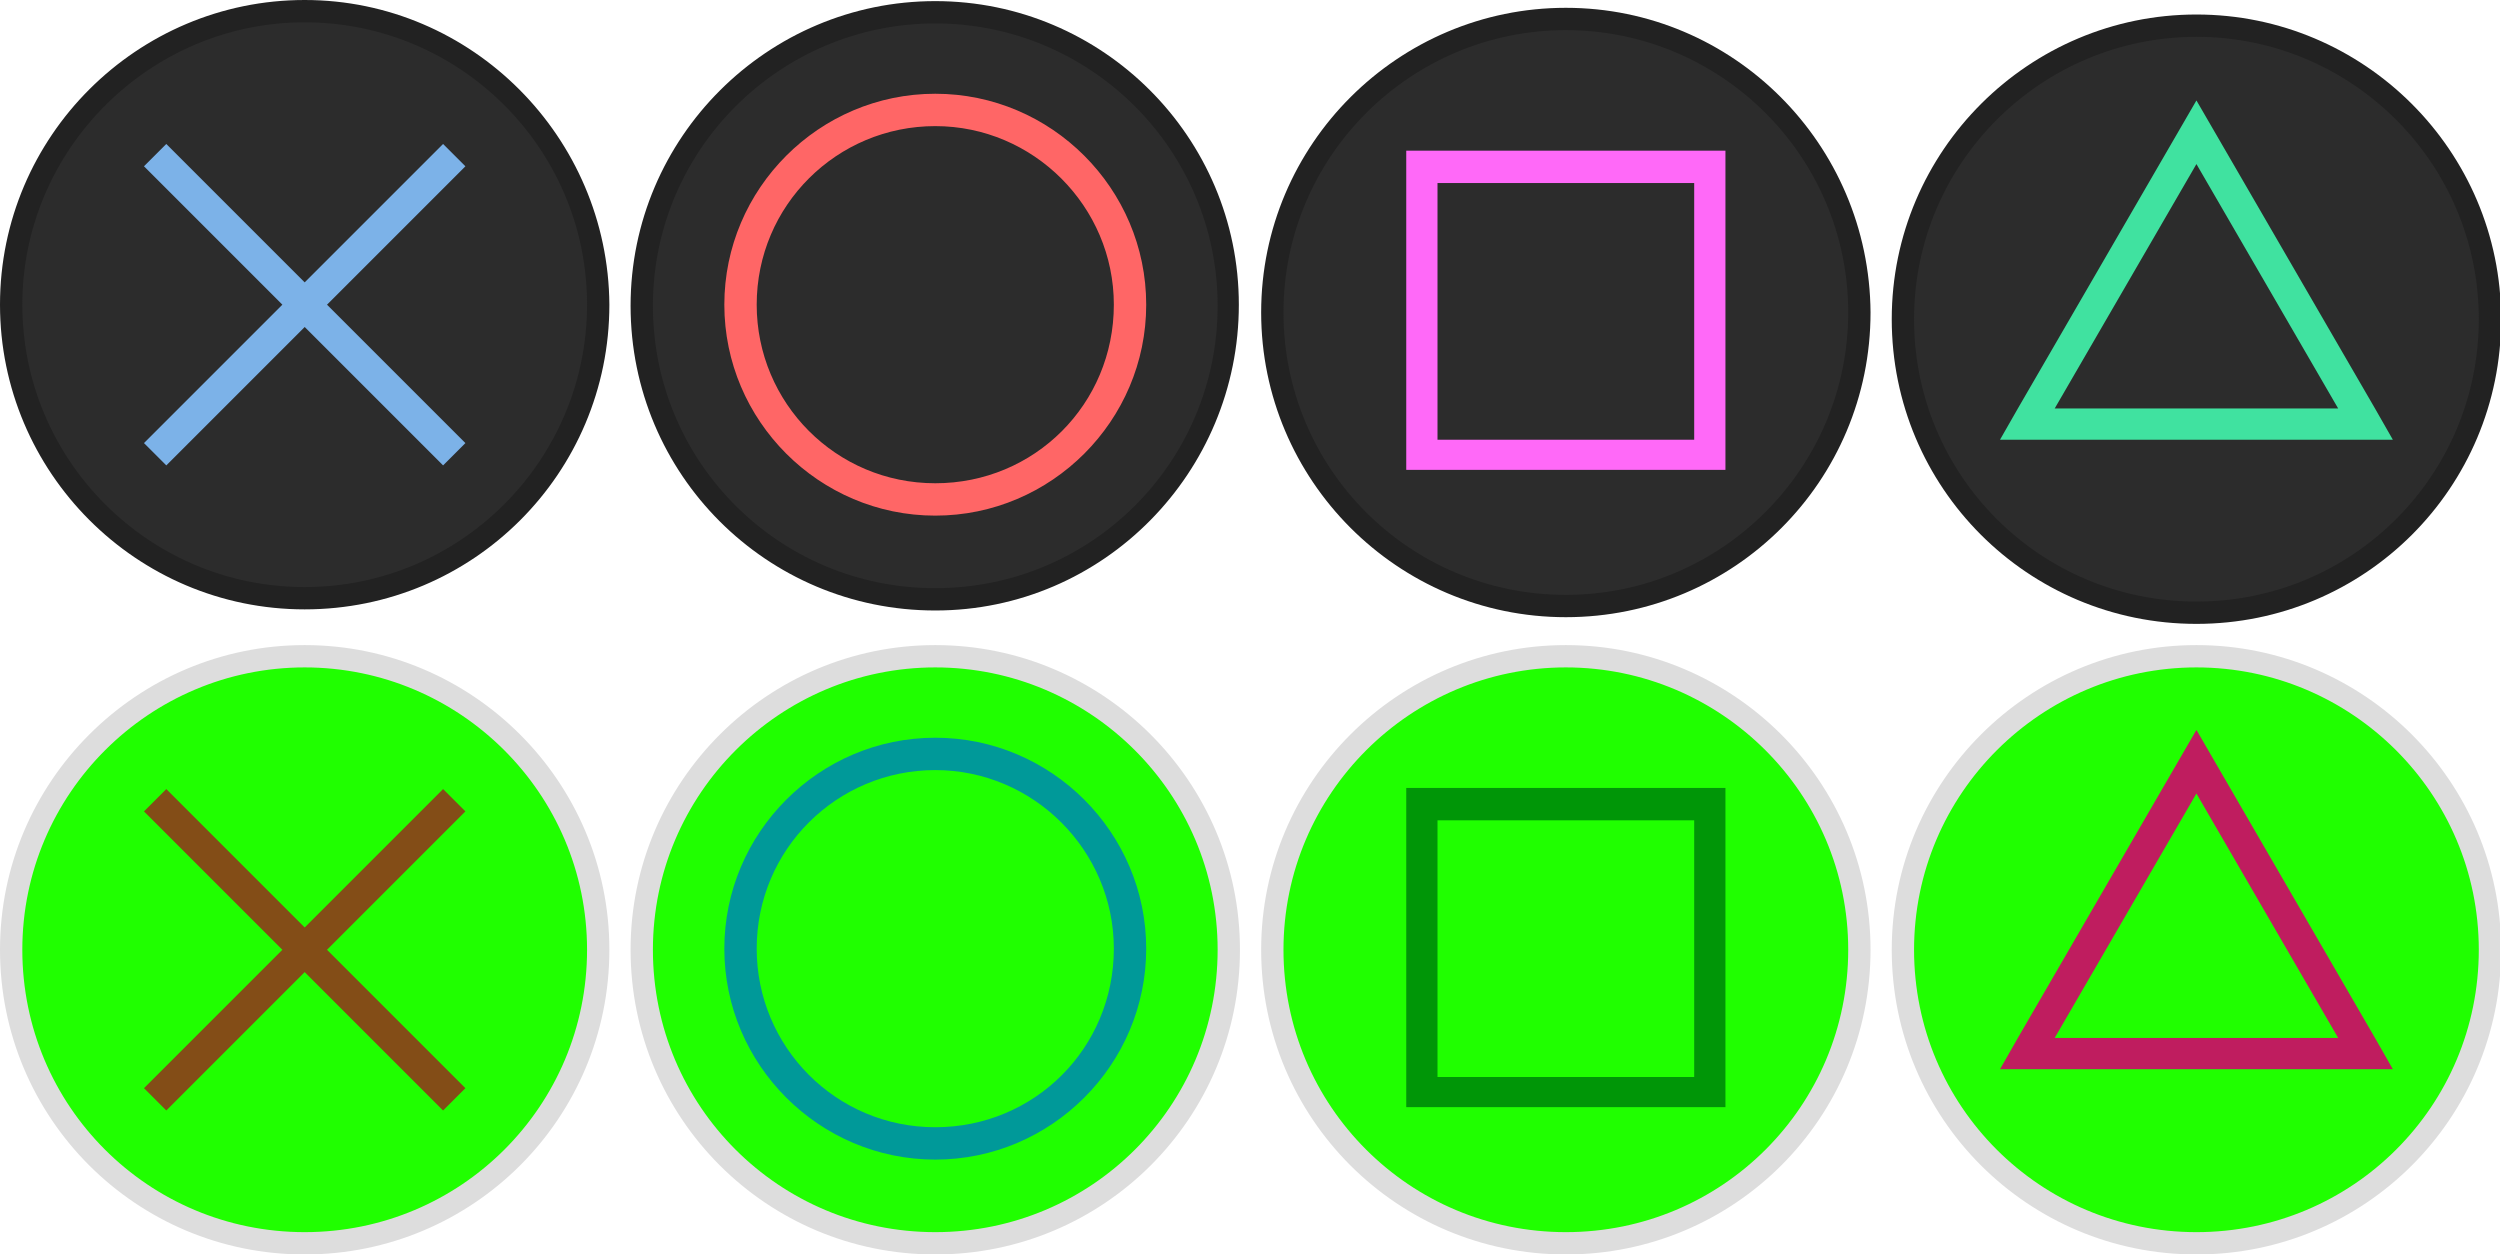
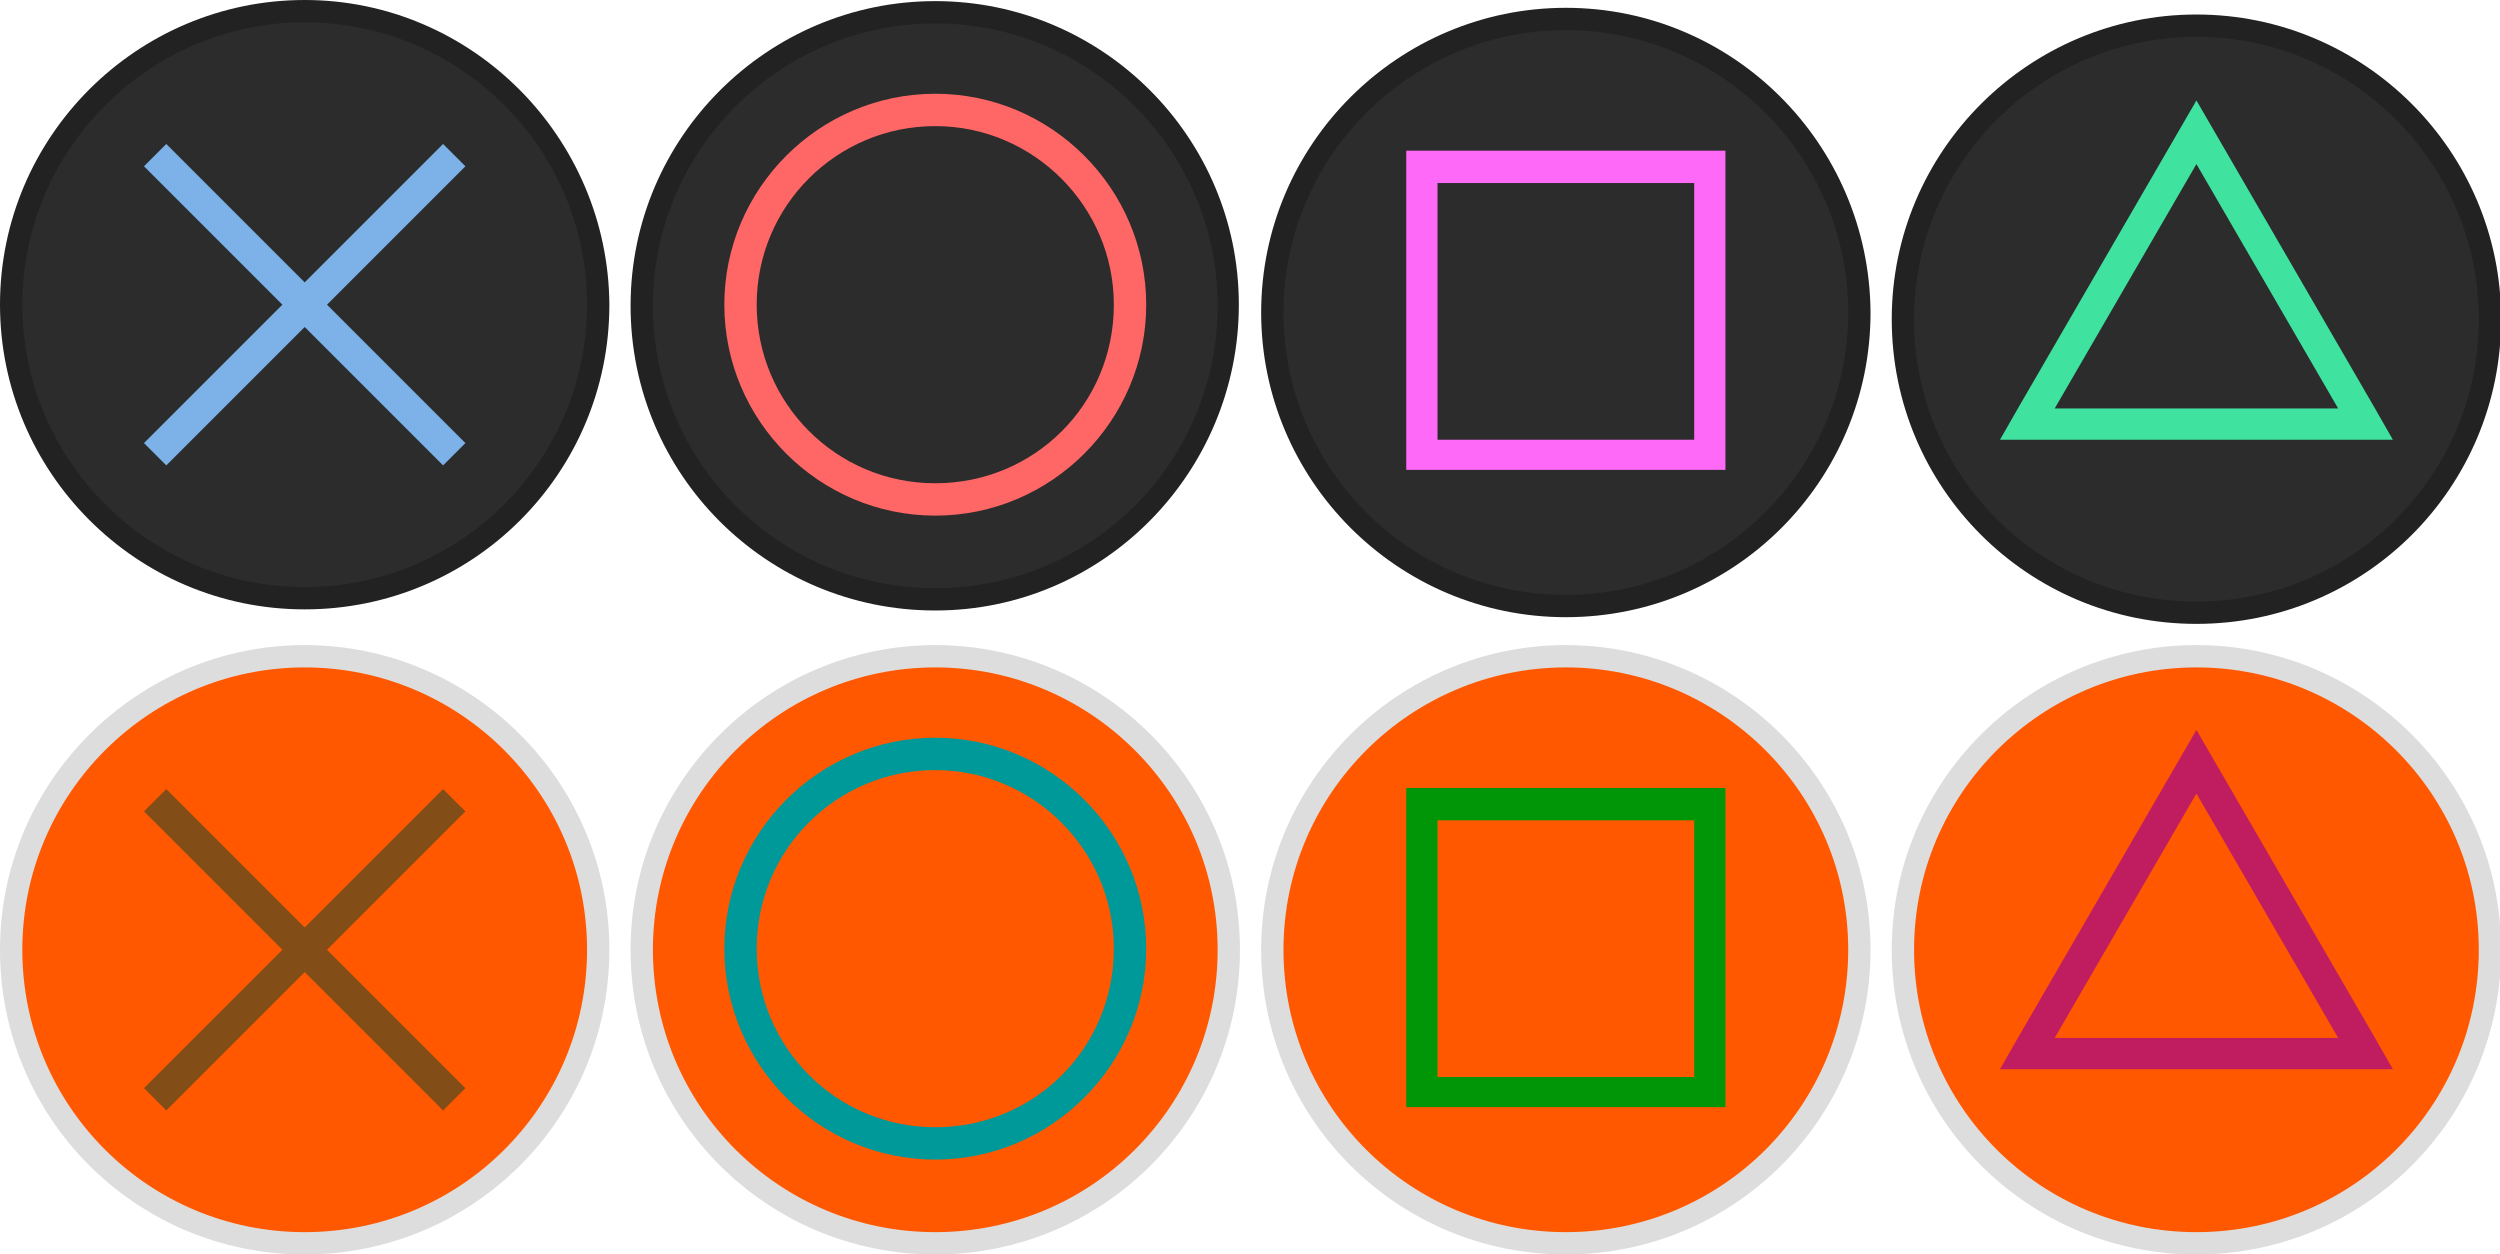
<svg xmlns="http://www.w3.org/2000/svg" version="1.1" id="Layer_1" x="0px" y="0px" width="224px" height="112.3px" viewBox="-847 484.7 224 112.3" style="enable-background:new -847 484.7 224 112.3;" xml:space="preserve">
  <defs id="defs5163" />
  <style type="text/css" id="style5072">
	.st0{fill:#2C2C2C;}
	.st1{fill:#222222;}
	.st2{fill:#7CB2E8;}
	.st3{fill:#FF6666;}
	.st4{fill:#FF69F8;}
	.st5{fill:#40E2A0;}
	.st6{fill:#D3D3D3;}
	.st7{fill:#DDDDDD;}
	.st8{fill:#834D17;}
	.st9{fill:#009999;}
	.st10{fill:#009607;}
	.st11{fill:#BF1D5F;}
</style>
  <g id="g5082">
    <g id="g5078">
      <path class="st0" d="M-819.7,538.3c-14.5,0-26.3-11.8-26.3-26.3s11.8-26.3,26.3-26.3s26.3,11.8,26.3,26.3    S-805.2,538.3-819.7,538.3z" id="path5074" />
      <path class="st1" d="M-819.7,486.7c13.9,0,25.3,11.3,25.3,25.3c0,13.9-11.3,25.3-25.3,25.3S-845,525.9-845,512    C-845,498.1-833.6,486.7-819.7,486.7 M-819.7,484.7c-15,0-27.3,12.2-27.3,27.3c0,15,12.2,27.3,27.3,27.3s27.3-12.2,27.3-27.3    C-792.5,497-804.7,484.7-819.7,484.7L-819.7,484.7z" id="path5076" />
    </g>
    <polygon class="st2" points="-805.3,499.6 -807.3,497.6 -819.7,510 -832.1,497.6 -834.1,499.6 -821.7,512 -834.1,524.4    -832.1,526.4 -819.7,514 -807.3,526.4 -805.3,524.4 -817.7,512  " id="polygon5080" />
  </g>
  <g id="g5092">
    <g id="g5088">
      <path class="st0" d="M-763.2,538.2c-14.5,0-26.3-11.8-26.3-26.3c0-14.5,11.8-26.3,26.3-26.3S-737,497.5-737,512    C-737,526.5-748.7,538.2-763.2,538.2z" id="path5084" />
      <path class="st1" d="M-763.2,486.8c13.9,0,25.3,11.3,25.3,25.3s-11.3,25.3-25.3,25.3s-25.3-11.3-25.3-25.3    S-777.1,486.8-763.2,486.8 M-763.2,484.8c-15,0-27.3,12.2-27.3,27.3s12.2,27.3,27.3,27.3S-736,527-736,512    S-748.2,484.8-763.2,484.8L-763.2,484.8z" id="path5086" />
    </g>
    <path class="st3" d="M-763.2,493.1c-10.4,0-18.9,8.5-18.9,18.9c0,10.4,8.5,18.9,18.9,18.9s18.9-8.5,18.9-18.9   C-744.3,501.6-752.8,493.1-763.2,493.1z M-763.2,528c-8.9,0-16-7.2-16-16c0-8.9,7.2-16,16-16s16,7.2,16,16   C-747.2,520.9-754.3,528-763.2,528z" id="path5090" />
  </g>
  <g id="g5102">
    <g id="g5098">
      <path class="st0" d="M-706.7,538.8c-14.5,0-26.3-11.8-26.3-26.3s11.8-26.3,26.3-26.3s26.3,11.8,26.3,26.3    S-692.2,538.8-706.7,538.8z" id="path5094" />
      <path class="st1" d="M-706.7,487.4c13.9,0,25.3,11.3,25.3,25.3c0,13.9-11.3,25.3-25.3,25.3s-25.3-11.3-25.3-25.3    C-732,498.7-720.6,487.4-706.7,487.4 M-706.7,485.4c-15,0-27.3,12.2-27.3,27.3c0,15,12.2,27.3,27.3,27.3s27.3-12.2,27.3-27.3    C-679.5,497.6-691.7,485.4-706.7,485.4L-706.7,485.4z" id="path5096" />
    </g>
    <path class="st4" d="M-695.2,498.2h-23h-2.8v2.8v23v2.8h2.8h23h2.8v-2.8v-23v-2.8H-695.2z M-695.2,524.1h-23v-23h23V524.1z" id="path5100" />
  </g>
  <g id="g5114">
    <g id="g5112">
      <g id="g5108">
        <path class="st0" d="M-650.2,539.5c-14.5,0-26.3-11.8-26.3-26.3s11.8-26.3,26.3-26.3s26.3,11.8,26.3,26.3     S-635.7,539.5-650.2,539.5z" id="path5104" />
        <path class="st1" d="M-650.2,488c13.9,0,25.3,11.3,25.3,25.3s-11.3,25.3-25.3,25.3s-25.3-11.3-25.3-25.3S-664.1,488-650.2,488      M-650.2,486c-15,0-27.3,12.2-27.3,27.3s12.2,27.3,27.3,27.3s27.3-12.2,27.3-27.3S-635.2,486-650.2,486L-650.2,486z" id="path5106" />
      </g>
      <path class="st5" d="M-634.2,521.3l-16-27.6l-16,27.6l-1.6,2.8l3.3,0l14.3,0l14.3,0l3.3,0L-634.2,521.3z M-650.2,521.3l-12.7,0    l12.7-21.9l12.7,21.9L-650.2,521.3z" id="path5110" />
    </g>
  </g>
  <g id="g5124">
    <g id="g5120">
-       <path class="st6" d="M-819.7,596.1c-14.5,0-26.3-11.8-26.3-26.3s11.8-26.3,26.3-26.3s26.3,11.8,26.3,26.3    S-805.2,596.1-819.7,596.1z" id="path5116" style="fill:#20ff00;fill-opacity:1" />
+       <path class="st6" d="M-819.7,596.1c-14.5,0-26.3-11.8-26.3-26.3s11.8-26.3,26.3-26.3s26.3,11.8,26.3,26.3    S-805.2,596.1-819.7,596.1z" id="path5116" style="fill:#ff5800;fill-opacity:1" />
      <path class="st7" d="M-819.7,544.5c13.9,0,25.3,11.3,25.3,25.3s-11.3,25.3-25.3,25.3s-25.3-11.3-25.3-25.3    S-833.6,544.5-819.7,544.5 M-819.7,542.5c-15,0-27.3,12.2-27.3,27.3s12.2,27.3,27.3,27.3s27.3-12.2,27.3-27.3    S-804.7,542.5-819.7,542.5L-819.7,542.5z" id="path5118" />
    </g>
    <polygon class="st8" points="-805.3,557.4 -807.3,555.4 -819.7,567.8 -832.1,555.4 -834.1,557.4 -821.7,569.8 -834.1,582.2    -832.1,584.2 -819.7,571.8 -807.3,584.2 -805.3,582.2 -817.7,569.8  " id="polygon5122" />
  </g>
  <g id="g5134">
    <g id="g5130">
-       <path class="st6" d="M-763.2,595.9c-14.5,0-26.3-11.8-26.3-26.3s11.8-26.3,26.3-26.3s26.3,11.8,26.3,26.3    S-748.7,595.9-763.2,595.9z" id="path5126" style="fill:#20ff00;fill-opacity:1" />
+       <path class="st6" d="M-763.2,595.9c-14.5,0-26.3-11.8-26.3-26.3s11.8-26.3,26.3-26.3s26.3,11.8,26.3,26.3    S-748.7,595.9-763.2,595.9z" id="path5126" style="fill:#ff5800;fill-opacity:1" />
      <path class="st7" d="M-763.2,544.5c13.9,0,25.3,11.3,25.3,25.3s-11.3,25.3-25.3,25.3s-25.3-11.3-25.3-25.3    S-777.1,544.5-763.2,544.5 M-763.2,542.5c-15,0-27.3,12.2-27.3,27.3s12.2,27.3,27.3,27.3s27.3-12.2,27.3-27.3    S-748.2,542.5-763.2,542.5L-763.2,542.5z" id="path5128" />
    </g>
    <path class="st9" d="M-763.2,550.8c-10.4,0-18.9,8.5-18.9,18.9c0,10.4,8.5,18.9,18.9,18.9s18.9-8.5,18.9-18.9   C-744.3,559.3-752.8,550.8-763.2,550.8z M-763.2,585.7c-8.9,0-16-7.2-16-16c0-8.9,7.2-16,16-16s16,7.2,16,16   C-747.2,578.6-754.3,585.7-763.2,585.7z" id="path5132" />
  </g>
  <g id="g5144">
    <g id="g5140">
-       <path class="st6" d="M-706.7,595.9c-14.5,0-26.3-11.8-26.3-26.3s11.8-26.3,26.3-26.3s26.3,11.8,26.3,26.3    S-692.2,595.9-706.7,595.9z" id="path5136" style="fill:#20ff00;fill-opacity:1" />
+       <path class="st6" d="M-706.7,595.9c-14.5,0-26.3-11.8-26.3-26.3s11.8-26.3,26.3-26.3s26.3,11.8,26.3,26.3    S-692.2,595.9-706.7,595.9z" id="path5136" style="fill:#ff5800;fill-opacity:1" />
      <path class="st7" d="M-706.7,544.5c13.9,0,25.3,11.3,25.3,25.3s-11.3,25.3-25.3,25.3s-25.3-11.3-25.3-25.3    S-720.6,544.5-706.7,544.5 M-706.7,542.5c-15,0-27.3,12.2-27.3,27.3s12.2,27.3,27.3,27.3s27.3-12.2,27.3-27.3    S-691.7,542.5-706.7,542.5L-706.7,542.5z" id="path5138" />
    </g>
    <path class="st10" d="M-695.2,555.3h-23h-2.8v2.8v23v2.8h2.8h23h2.8v-2.8v-23v-2.8H-695.2z M-695.2,581.2h-23v-23h23V581.2z" id="path5142" />
  </g>
  <g id="g5158">
    <g id="g5156">
      <g id="g5154">
        <g id="g5150">
-           <path class="st6" d="M-650.2,596c-14.5,0-26.3-11.8-26.3-26.3s11.8-26.3,26.3-26.3s26.3,11.8,26.3,26.3S-635.7,596-650.2,596z" id="path5146" style="fill:#20ff00;fill-opacity:1" />
+           <path class="st6" d="M-650.2,596c-14.5,0-26.3-11.8-26.3-26.3s11.8-26.3,26.3-26.3s26.3,11.8,26.3,26.3S-635.7,596-650.2,596z" id="path5146" style="fill:#ff5800;fill-opacity:1" />
          <path class="st7" d="M-650.2,544.5c13.9,0,25.3,11.3,25.3,25.3s-11.3,25.3-25.3,25.3s-25.3-11.3-25.3-25.3      S-664.1,544.5-650.2,544.5 M-650.2,542.5c-15,0-27.3,12.2-27.3,27.3s12.2,27.3,27.3,27.3s27.3-12.2,27.3-27.3      S-635.2,542.5-650.2,542.5L-650.2,542.5z" id="path5148" />
        </g>
        <path class="st11" d="M-634.2,577.7l-16-27.6l-16,27.6l-1.6,2.8l3.3,0l14.3,0l14.3,0l3.3,0L-634.2,577.7z M-650.2,577.7l-12.7,0     l12.7-21.9l12.7,21.9L-650.2,577.7z" id="path5152" />
      </g>
    </g>
  </g>
</svg>
